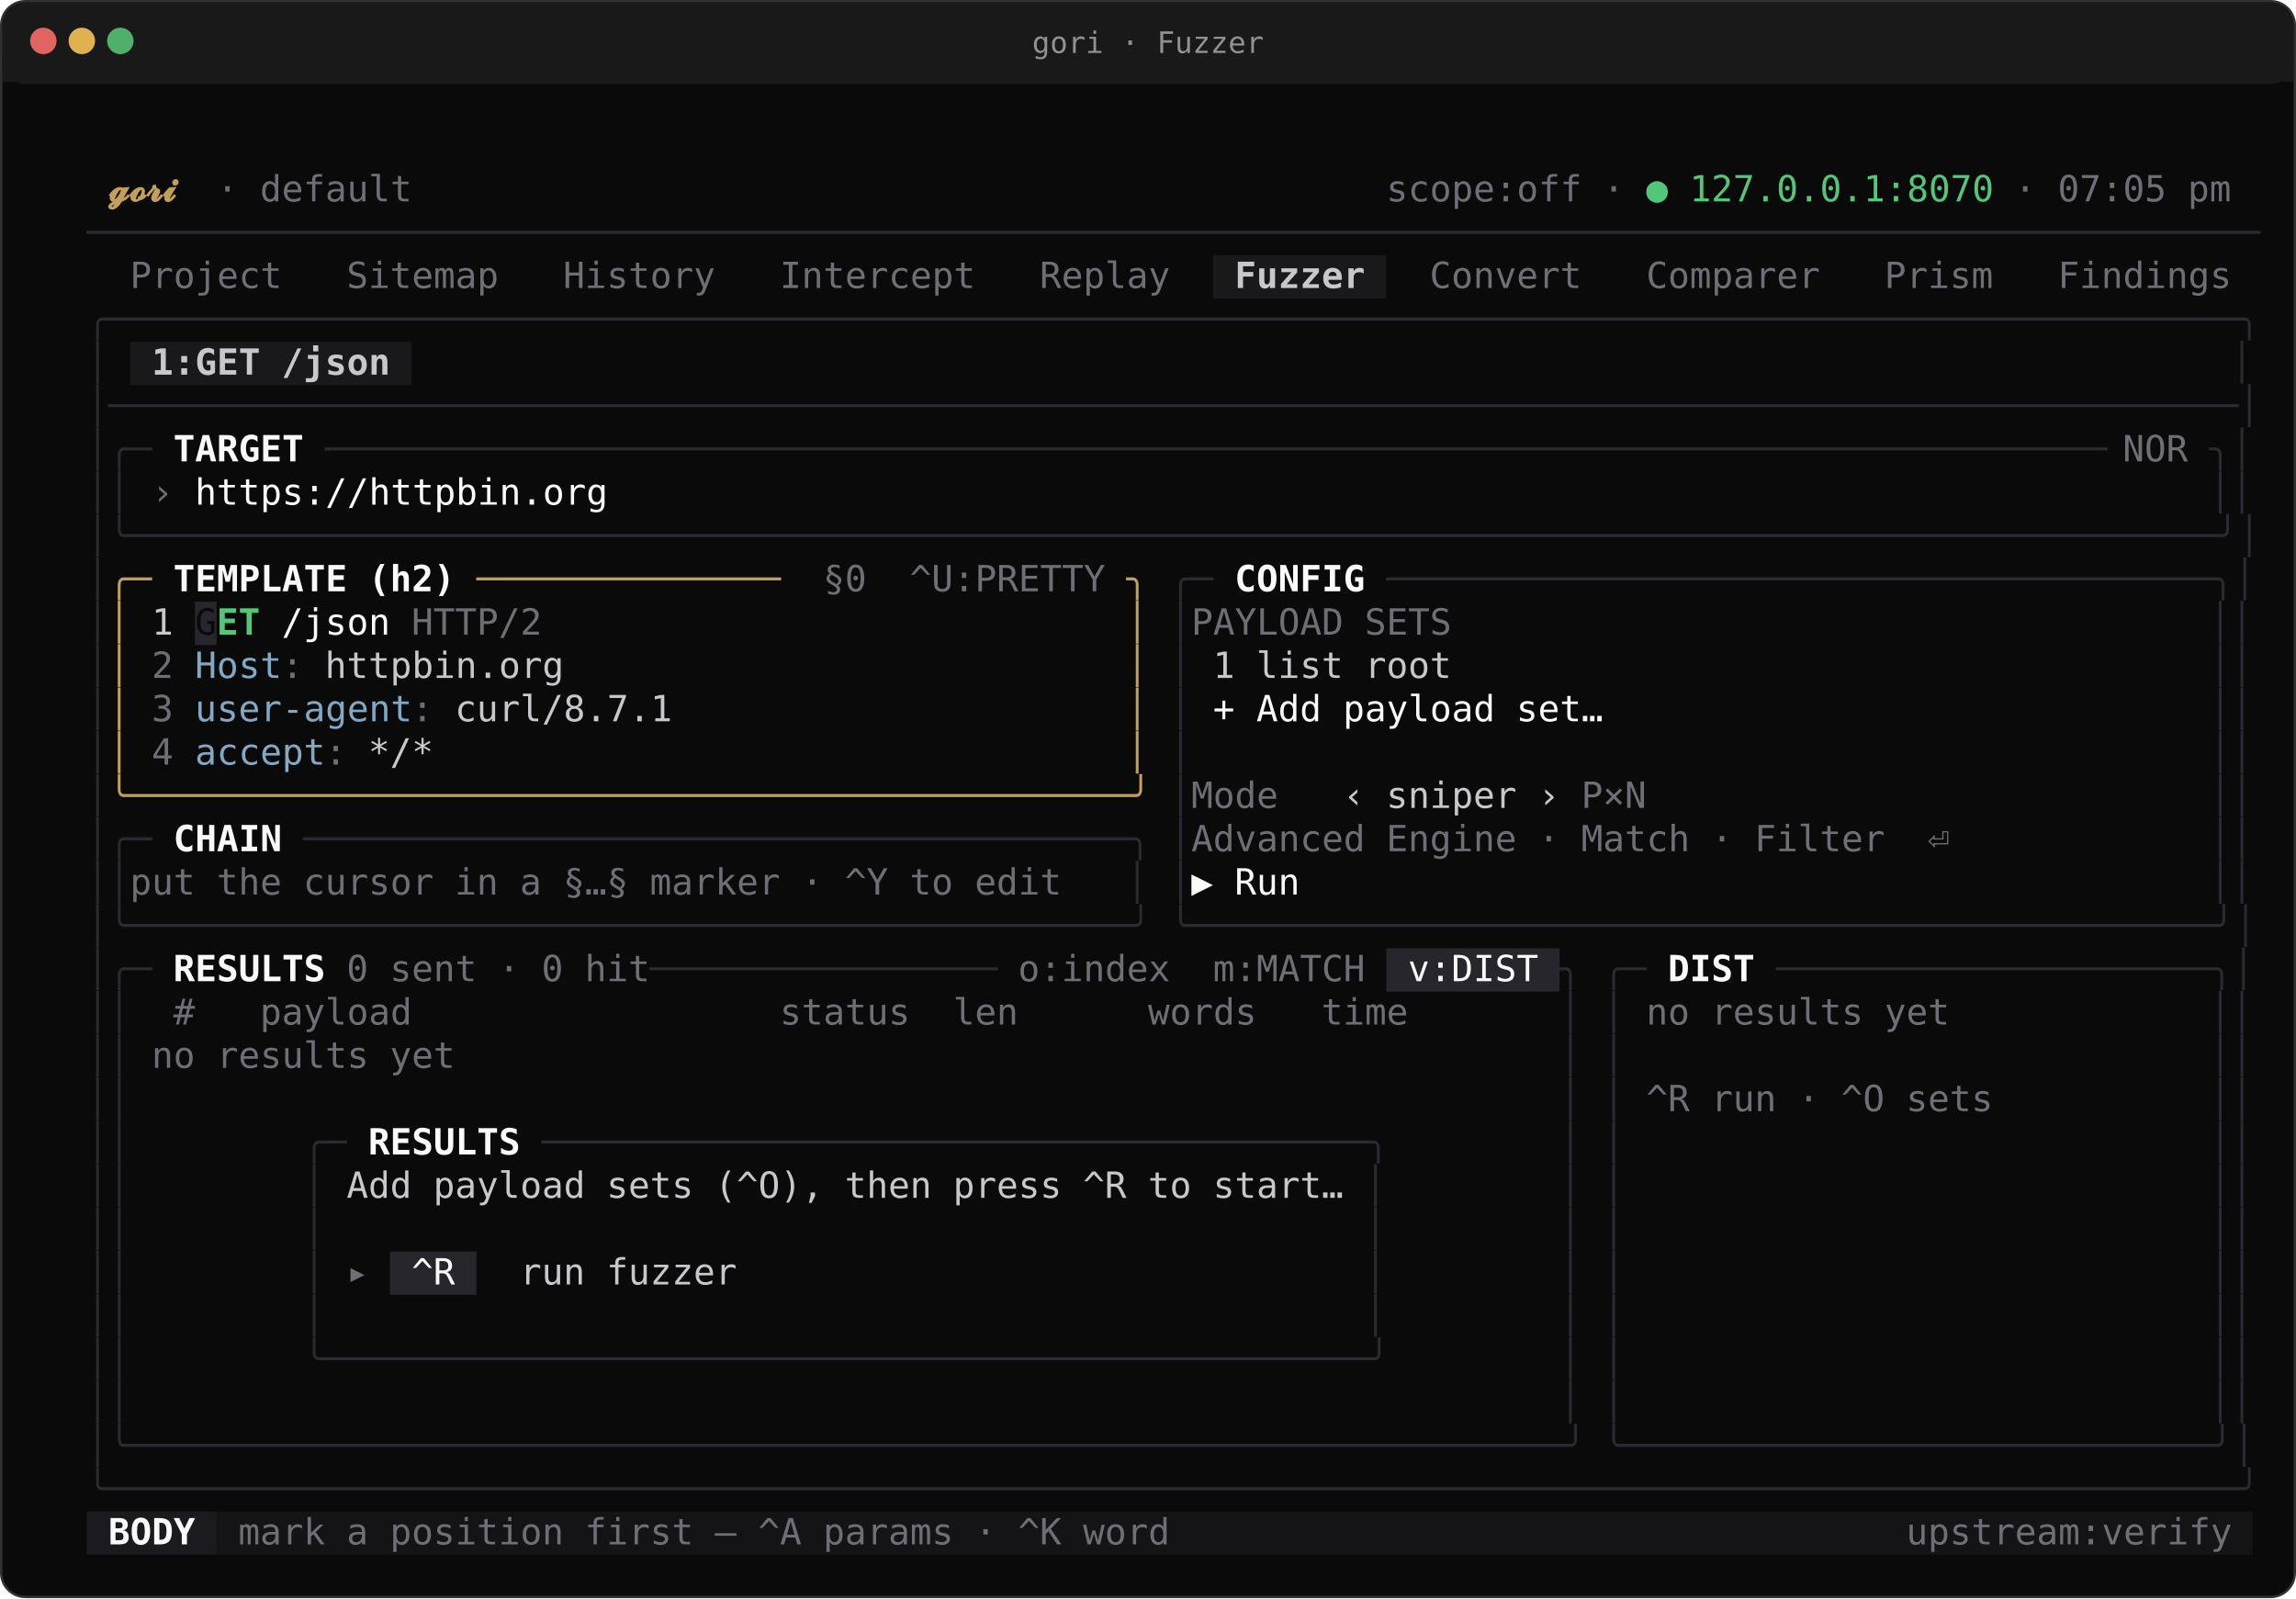
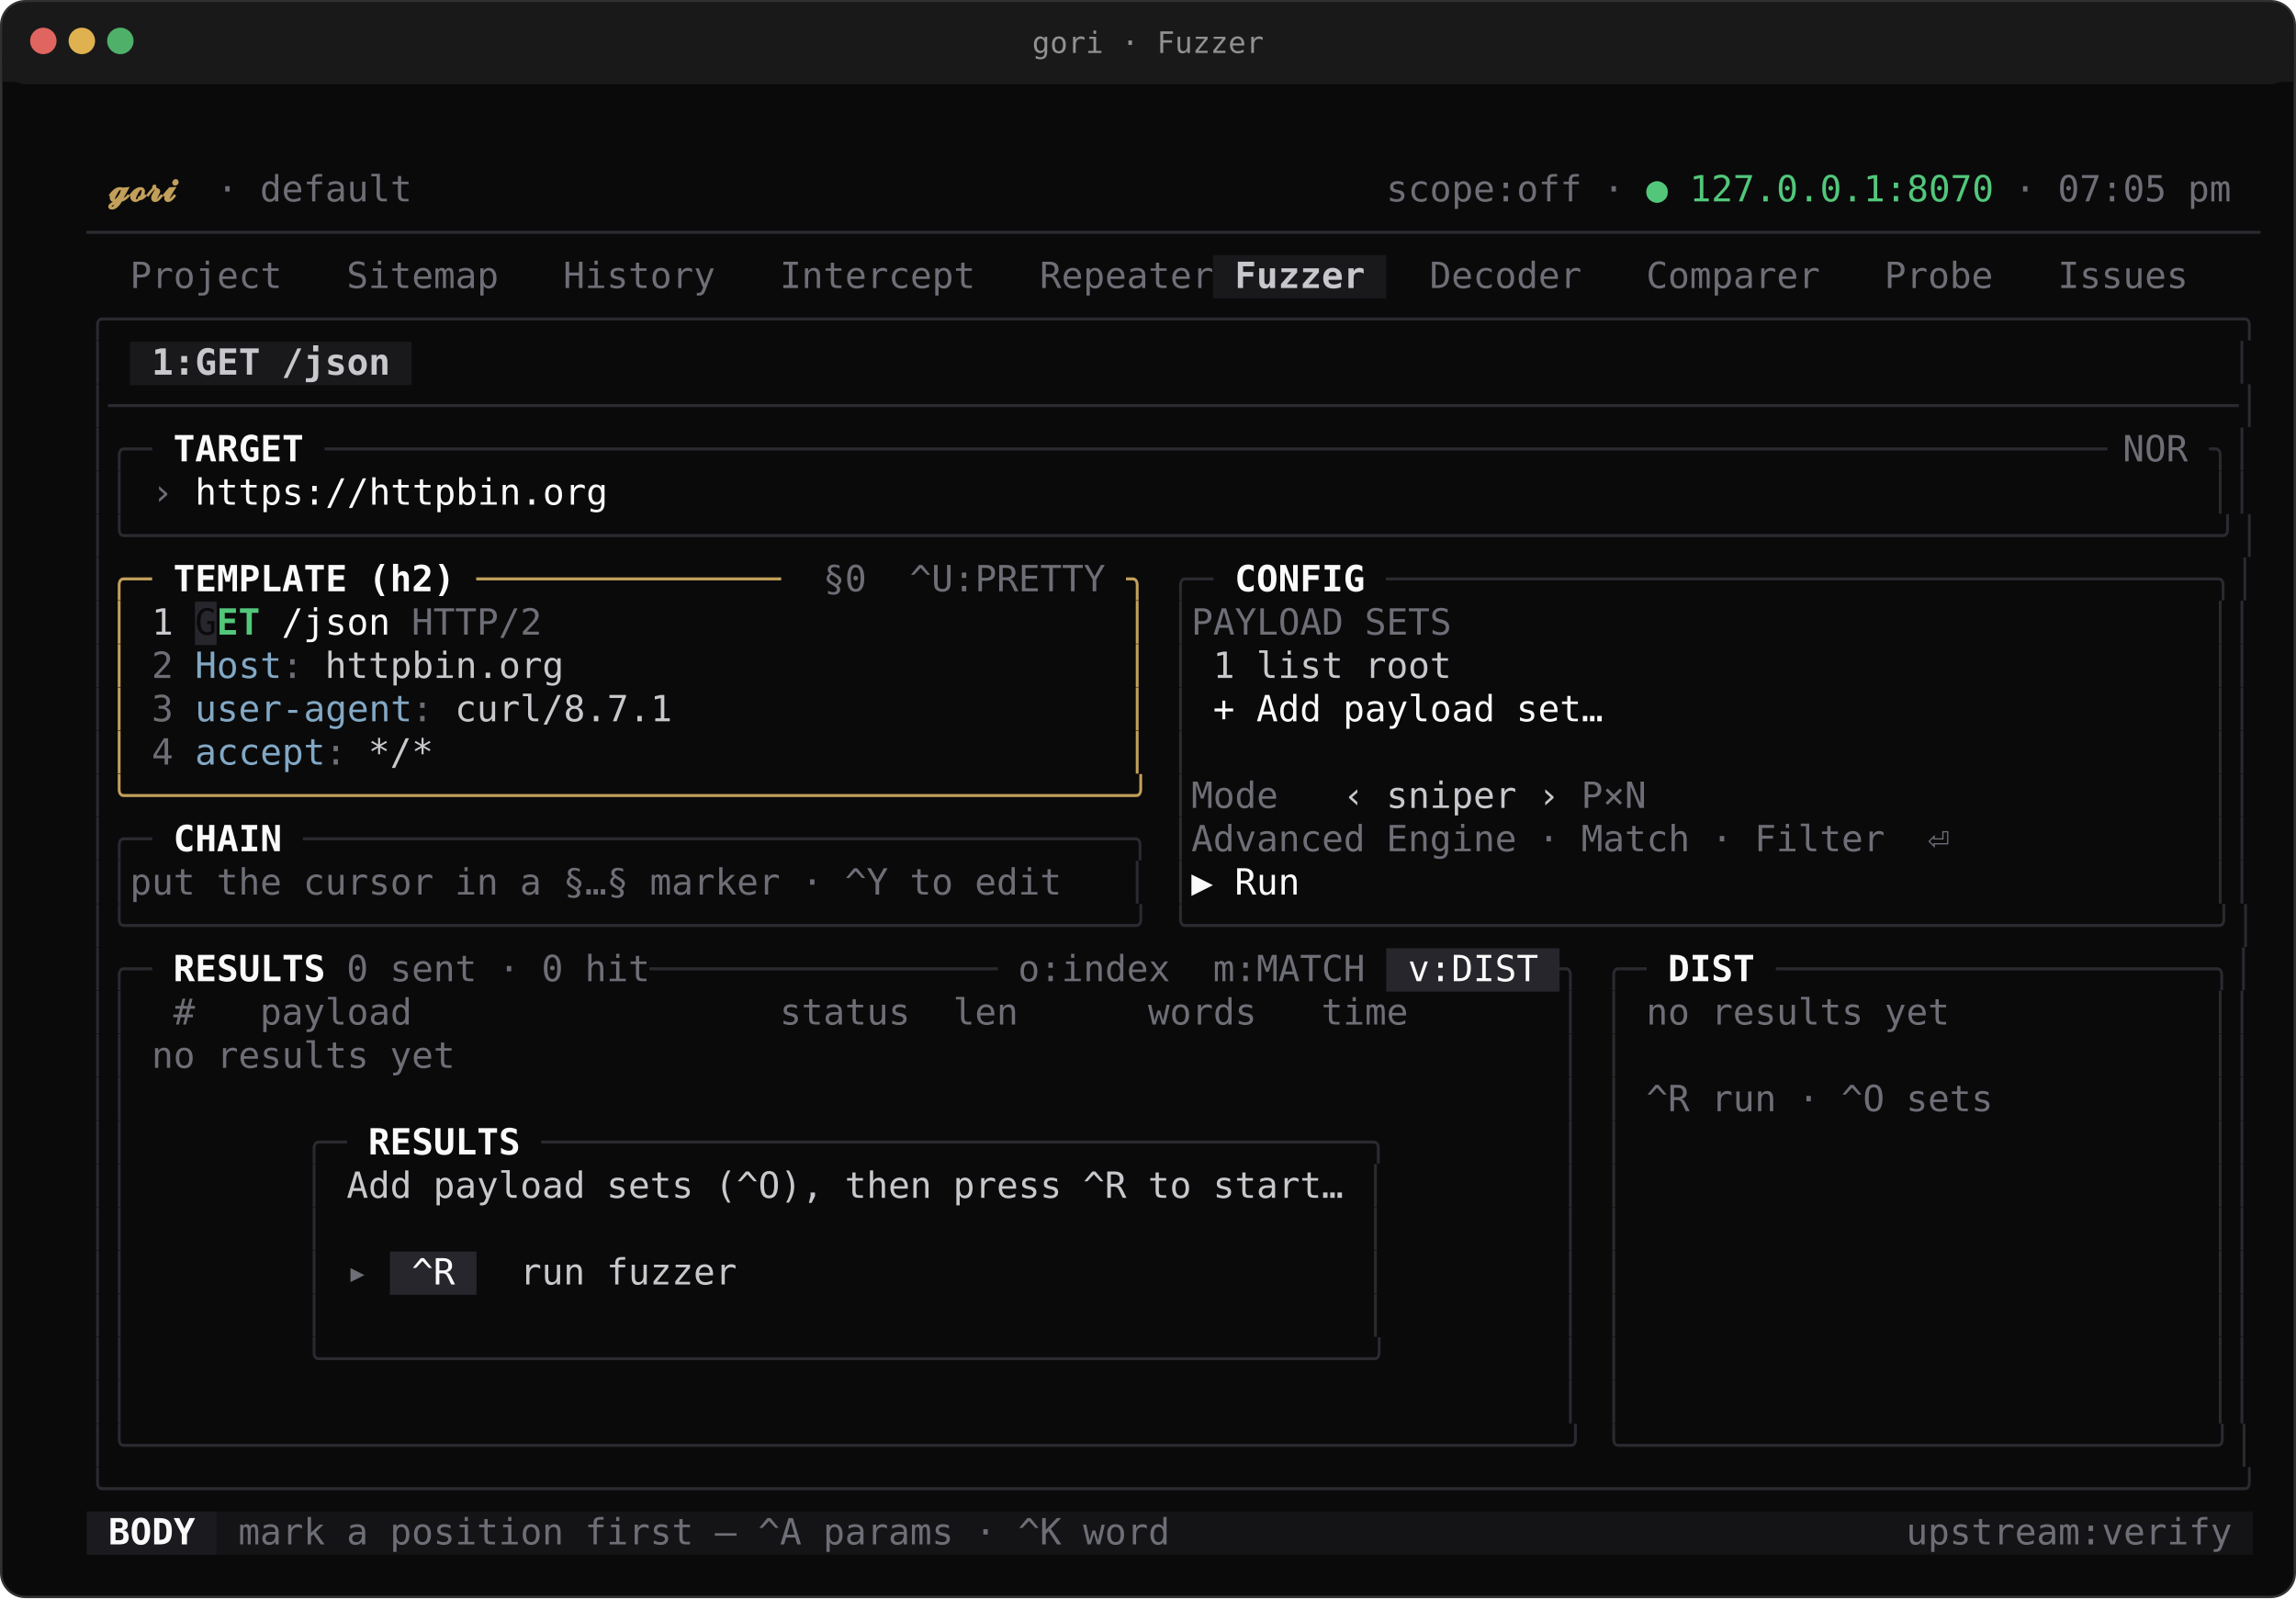
<svg xmlns="http://www.w3.org/2000/svg" width="954" height="664" viewBox="0 0 954.0 664.0" font-family="ui-monospace,'SF Mono','JetBrains Mono',Menlo,Consolas,monospace" font-size="15.0px" role="img" aria-label="gori · Fuzzer">
  <rect x="0.5" y="0.5" width="953.0" height="663.0" rx="10" ry="10" fill="#0a0a0b" stroke="#313132" stroke-width="1" />
  <rect x="1" y="1" width="952.0" height="34.0" rx="10" ry="10" fill="#19191a" />
  <rect x="1" y="24.0" width="952.0" height="10" fill="#19191a" />
  <circle cx="18.0" cy="17.0" r="5.5" fill="#e0645f" />
  <circle cx="34.0" cy="17.0" r="5.5" fill="#e0b24f" />
  <circle cx="50.0" cy="17.0" r="5.5" fill="#4fb06a" />
  <text x="477.0" y="22.0" text-anchor="middle" fill="#919191" font-size="12.3px">gori · Fuzzer</text>
  <rect x="504.00" y="106.00" width="72.00" height="18.00" fill="#19191c" />
  <rect x="54.00" y="142.00" width="117.00" height="18.00" fill="#19191c" />
  <rect x="81.00" y="250.00" width="9.00" height="18.00" fill="#26262c" />
  <rect x="576.00" y="394.00" width="72.00" height="18.00" fill="#26262c" />
  <rect x="162.00" y="520.00" width="36.00" height="18.00" fill="#26262c" />
  <rect x="36.00" y="628.00" width="54.00" height="18.00" fill="#1b1b1f" />
  <rect x="90.00" y="628.00" width="846.00" height="18.00" fill="#141417" />
  <text x="45.00" y="83.68" textLength="36.00" lengthAdjust="spacingAndGlyphs" fill="#c2a05a" font-weight="700" xml:space="preserve">𝓰𝓸𝓻𝓲</text>
  <text x="90.00" y="83.68" textLength="9.00" lengthAdjust="spacingAndGlyphs" fill="#6e6e76" xml:space="preserve">·</text>
  <text x="108.00" y="83.68" textLength="63.00" lengthAdjust="spacingAndGlyphs" fill="#6e6e76" xml:space="preserve">default</text>
  <text x="576.00" y="83.68" textLength="81.00" lengthAdjust="spacingAndGlyphs" fill="#6e6e76" xml:space="preserve">scope:off</text>
  <text x="666.00" y="83.68" textLength="9.00" lengthAdjust="spacingAndGlyphs" fill="#6e6e76" xml:space="preserve">·</text>
  <text x="684.00" y="83.68" textLength="9.00" lengthAdjust="spacingAndGlyphs" fill="#52c77a" xml:space="preserve">●</text>
  <text x="702.00" y="83.68" textLength="126.00" lengthAdjust="spacingAndGlyphs" fill="#52c77a" xml:space="preserve">127.0.0.1:8070</text>
  <text x="837.00" y="83.68" textLength="9.00" lengthAdjust="spacingAndGlyphs" fill="#6e6e76" xml:space="preserve">·</text>
  <text x="855.00" y="83.68" textLength="45.00" lengthAdjust="spacingAndGlyphs" fill="#6e6e76" xml:space="preserve">07:05</text>
  <text x="909.00" y="83.68" textLength="18.00" lengthAdjust="spacingAndGlyphs" fill="#6e6e76" xml:space="preserve">pm</text>
  <text x="36.00" y="101.68" textLength="900.00" lengthAdjust="spacingAndGlyphs" fill="#2a2a30" xml:space="preserve">────────────────────────────────────────────────────────────────────────────────────────────────────</text>
  <text x="54.00" y="119.68" textLength="63.00" lengthAdjust="spacingAndGlyphs" fill="#6e6e76" xml:space="preserve">Project</text>
  <text x="144.00" y="119.68" textLength="63.00" lengthAdjust="spacingAndGlyphs" fill="#6e6e76" xml:space="preserve">Sitemap</text>
  <text x="234.00" y="119.68" textLength="63.00" lengthAdjust="spacingAndGlyphs" fill="#6e6e76" xml:space="preserve">History</text>
  <text x="324.00" y="119.68" textLength="81.00" lengthAdjust="spacingAndGlyphs" fill="#6e6e76" xml:space="preserve">Intercept</text>
-   <text x="432.00" y="119.68" textLength="54.00" lengthAdjust="spacingAndGlyphs" fill="#6e6e76" xml:space="preserve">Replay</text>
+   <text x="432.00" y="119.68" textLength="54.00" lengthAdjust="spacingAndGlyphs" fill="#6e6e76" xml:space="preserve">Repeater</text>
  <text x="513.00" y="119.68" textLength="54.00" lengthAdjust="spacingAndGlyphs" fill="#c8c8cc" font-weight="700" xml:space="preserve">Fuzzer</text>
-   <text x="594.00" y="119.68" textLength="63.00" lengthAdjust="spacingAndGlyphs" fill="#6e6e76" xml:space="preserve">Convert</text>
+   <text x="594.00" y="119.68" textLength="63.00" lengthAdjust="spacingAndGlyphs" fill="#6e6e76" xml:space="preserve">Decoder</text>
  <text x="684.00" y="119.68" textLength="72.00" lengthAdjust="spacingAndGlyphs" fill="#6e6e76" xml:space="preserve">Comparer</text>
-   <text x="783.00" y="119.68" textLength="45.00" lengthAdjust="spacingAndGlyphs" fill="#6e6e76" xml:space="preserve">Prism</text>
-   <text x="855.00" y="119.68" textLength="72.00" lengthAdjust="spacingAndGlyphs" fill="#6e6e76" xml:space="preserve">Findings</text>
+   <text x="783.00" y="119.68" textLength="45.00" lengthAdjust="spacingAndGlyphs" fill="#6e6e76" xml:space="preserve">Probe</text>
+   <text x="855.00" y="119.68" textLength="72.00" lengthAdjust="spacingAndGlyphs" fill="#6e6e76" xml:space="preserve">Issues</text>
  <text x="36.00" y="137.68" textLength="900.00" lengthAdjust="spacingAndGlyphs" fill="#2a2a30" xml:space="preserve">╭──────────────────────────────────────────────────────────────────────────────────────────────────╮</text>
  <text x="36.00" y="155.68" textLength="9.00" lengthAdjust="spacingAndGlyphs" fill="#2a2a30" xml:space="preserve">│</text>
  <text x="63.00" y="155.68" textLength="45.00" lengthAdjust="spacingAndGlyphs" fill="#c8c8cc" font-weight="700" xml:space="preserve">1:GET</text>
  <text x="117.00" y="155.68" textLength="45.00" lengthAdjust="spacingAndGlyphs" fill="#c8c8cc" font-weight="700" xml:space="preserve">/json</text>
  <text x="927.00" y="155.68" textLength="9.00" lengthAdjust="spacingAndGlyphs" fill="#2a2a30" xml:space="preserve">│</text>
  <text x="36.00" y="173.68" textLength="900.00" lengthAdjust="spacingAndGlyphs" fill="#2a2a30" xml:space="preserve">│──────────────────────────────────────────────────────────────────────────────────────────────────│</text>
  <text x="36.00" y="191.68" textLength="27.00" lengthAdjust="spacingAndGlyphs" fill="#2a2a30" xml:space="preserve">│╭─</text>
  <text x="72.00" y="191.68" textLength="54.00" lengthAdjust="spacingAndGlyphs" fill="#fafafa" font-weight="700" xml:space="preserve">TARGET</text>
  <text x="135.00" y="191.68" textLength="738.00" lengthAdjust="spacingAndGlyphs" fill="#2a2a30" xml:space="preserve">──────────────────────────────────────────────────────────────────────────────────</text>
  <text x="882.00" y="191.68" textLength="27.00" lengthAdjust="spacingAndGlyphs" fill="#6e6e76" xml:space="preserve">NOR</text>
  <text x="918.00" y="191.68" textLength="18.00" lengthAdjust="spacingAndGlyphs" fill="#2a2a30" xml:space="preserve">╮│</text>
  <text x="36.00" y="209.68" textLength="18.00" lengthAdjust="spacingAndGlyphs" fill="#2a2a30" xml:space="preserve">││</text>
  <text x="63.00" y="209.68" textLength="9.00" lengthAdjust="spacingAndGlyphs" fill="#6e6e76" xml:space="preserve">›</text>
  <text x="81.00" y="209.68" textLength="171.00" lengthAdjust="spacingAndGlyphs" fill="#fafafa" xml:space="preserve">https://httpbin.org</text>
  <text x="918.00" y="209.68" textLength="18.00" lengthAdjust="spacingAndGlyphs" fill="#2a2a30" xml:space="preserve">││</text>
  <text x="36.00" y="227.68" textLength="900.00" lengthAdjust="spacingAndGlyphs" fill="#2a2a30" xml:space="preserve">│╰────────────────────────────────────────────────────────────────────────────────────────────────╯│</text>
  <text x="36.00" y="245.68" textLength="9.00" lengthAdjust="spacingAndGlyphs" fill="#2a2a30" xml:space="preserve">│</text>
  <text x="45.00" y="245.68" textLength="18.00" lengthAdjust="spacingAndGlyphs" fill="#c2a05a" xml:space="preserve">╭─</text>
  <text x="72.00" y="245.68" textLength="72.00" lengthAdjust="spacingAndGlyphs" fill="#fafafa" font-weight="700" xml:space="preserve">TEMPLATE</text>
  <text x="153.00" y="245.68" textLength="36.00" lengthAdjust="spacingAndGlyphs" fill="#fafafa" font-weight="700" xml:space="preserve">(h2)</text>
  <text x="198.00" y="245.68" textLength="126.00" lengthAdjust="spacingAndGlyphs" fill="#c2a05a" xml:space="preserve">──────────────</text>
  <text x="342.00" y="245.68" textLength="18.00" lengthAdjust="spacingAndGlyphs" fill="#6e6e76" xml:space="preserve">§0</text>
  <text x="378.00" y="245.68" textLength="81.00" lengthAdjust="spacingAndGlyphs" fill="#6e6e76" xml:space="preserve">^U:PRETTY</text>
  <text x="468.00" y="245.68" textLength="9.00" lengthAdjust="spacingAndGlyphs" fill="#c2a05a" xml:space="preserve">╮</text>
  <text x="486.00" y="245.68" textLength="18.00" lengthAdjust="spacingAndGlyphs" fill="#2a2a30" xml:space="preserve">╭─</text>
  <text x="513.00" y="245.68" textLength="54.00" lengthAdjust="spacingAndGlyphs" fill="#fafafa" font-weight="700" xml:space="preserve">CONFIG</text>
  <text x="576.00" y="245.68" textLength="360.00" lengthAdjust="spacingAndGlyphs" fill="#2a2a30" xml:space="preserve">──────────────────────────────────────╮│</text>
  <text x="36.00" y="263.68" textLength="9.00" lengthAdjust="spacingAndGlyphs" fill="#2a2a30" xml:space="preserve">│</text>
  <text x="45.00" y="263.68" textLength="9.00" lengthAdjust="spacingAndGlyphs" fill="#c2a05a" xml:space="preserve">│</text>
  <text x="63.00" y="263.68" textLength="9.00" lengthAdjust="spacingAndGlyphs" fill="#c8c8cc" xml:space="preserve">1</text>
  <text x="81.00" y="263.68" textLength="9.00" lengthAdjust="spacingAndGlyphs" fill="#0a0a0b" xml:space="preserve">G</text>
  <text x="90.00" y="263.68" textLength="18.00" lengthAdjust="spacingAndGlyphs" fill="#52c77a" font-weight="700" xml:space="preserve">ET</text>
  <text x="117.00" y="263.68" textLength="45.00" lengthAdjust="spacingAndGlyphs" fill="#fafafa" xml:space="preserve">/json</text>
  <text x="171.00" y="263.68" textLength="54.00" lengthAdjust="spacingAndGlyphs" fill="#6e6e76" xml:space="preserve">HTTP/2</text>
  <text x="468.00" y="263.68" textLength="9.00" lengthAdjust="spacingAndGlyphs" fill="#c2a05a" xml:space="preserve">│</text>
  <text x="486.00" y="263.68" textLength="9.00" lengthAdjust="spacingAndGlyphs" fill="#2a2a30" xml:space="preserve">│</text>
  <text x="495.00" y="263.68" textLength="63.00" lengthAdjust="spacingAndGlyphs" fill="#6e6e76" xml:space="preserve">PAYLOAD</text>
  <text x="567.00" y="263.68" textLength="36.00" lengthAdjust="spacingAndGlyphs" fill="#6e6e76" xml:space="preserve">SETS</text>
  <text x="918.00" y="263.68" textLength="18.00" lengthAdjust="spacingAndGlyphs" fill="#2a2a30" xml:space="preserve">││</text>
  <text x="36.00" y="281.68" textLength="9.00" lengthAdjust="spacingAndGlyphs" fill="#2a2a30" xml:space="preserve">│</text>
  <text x="45.00" y="281.68" textLength="9.00" lengthAdjust="spacingAndGlyphs" fill="#c2a05a" xml:space="preserve">│</text>
  <text x="63.00" y="281.68" textLength="9.00" lengthAdjust="spacingAndGlyphs" fill="#6e6e76" xml:space="preserve">2</text>
  <text x="81.00" y="281.68" textLength="36.00" lengthAdjust="spacingAndGlyphs" fill="#82a8c4" xml:space="preserve">Host</text>
  <text x="117.00" y="281.68" textLength="9.00" lengthAdjust="spacingAndGlyphs" fill="#6e6e76" xml:space="preserve">:</text>
  <text x="135.00" y="281.68" textLength="99.00" lengthAdjust="spacingAndGlyphs" fill="#c8c8cc" xml:space="preserve">httpbin.org</text>
  <text x="468.00" y="281.68" textLength="9.00" lengthAdjust="spacingAndGlyphs" fill="#c2a05a" xml:space="preserve">│</text>
  <text x="486.00" y="281.68" textLength="9.00" lengthAdjust="spacingAndGlyphs" fill="#2a2a30" xml:space="preserve">│</text>
  <text x="504.00" y="281.68" textLength="9.00" lengthAdjust="spacingAndGlyphs" fill="#c8c8cc" xml:space="preserve">1</text>
  <text x="522.00" y="281.68" textLength="36.00" lengthAdjust="spacingAndGlyphs" fill="#c8c8cc" xml:space="preserve">list</text>
  <text x="567.00" y="281.68" textLength="36.00" lengthAdjust="spacingAndGlyphs" fill="#c8c8cc" xml:space="preserve">root</text>
  <text x="918.00" y="281.68" textLength="18.00" lengthAdjust="spacingAndGlyphs" fill="#2a2a30" xml:space="preserve">││</text>
  <text x="36.00" y="299.68" textLength="9.00" lengthAdjust="spacingAndGlyphs" fill="#2a2a30" xml:space="preserve">│</text>
  <text x="45.00" y="299.68" textLength="9.00" lengthAdjust="spacingAndGlyphs" fill="#c2a05a" xml:space="preserve">│</text>
  <text x="63.00" y="299.68" textLength="9.00" lengthAdjust="spacingAndGlyphs" fill="#6e6e76" xml:space="preserve">3</text>
  <text x="81.00" y="299.68" textLength="90.00" lengthAdjust="spacingAndGlyphs" fill="#82a8c4" xml:space="preserve">user-agent</text>
  <text x="171.00" y="299.68" textLength="9.00" lengthAdjust="spacingAndGlyphs" fill="#6e6e76" xml:space="preserve">:</text>
  <text x="189.00" y="299.68" textLength="90.00" lengthAdjust="spacingAndGlyphs" fill="#c8c8cc" xml:space="preserve">curl/8.7.1</text>
  <text x="468.00" y="299.68" textLength="9.00" lengthAdjust="spacingAndGlyphs" fill="#c2a05a" xml:space="preserve">│</text>
  <text x="486.00" y="299.68" textLength="9.00" lengthAdjust="spacingAndGlyphs" fill="#2a2a30" xml:space="preserve">│</text>
  <text x="504.00" y="299.68" textLength="9.00" lengthAdjust="spacingAndGlyphs" fill="#fafafa" xml:space="preserve">+</text>
  <text x="522.00" y="299.68" textLength="27.00" lengthAdjust="spacingAndGlyphs" fill="#fafafa" xml:space="preserve">Add</text>
  <text x="558.00" y="299.68" textLength="63.00" lengthAdjust="spacingAndGlyphs" fill="#fafafa" xml:space="preserve">payload</text>
  <text x="630.00" y="299.68" textLength="36.00" lengthAdjust="spacingAndGlyphs" fill="#fafafa" xml:space="preserve">set…</text>
  <text x="918.00" y="299.68" textLength="18.00" lengthAdjust="spacingAndGlyphs" fill="#2a2a30" xml:space="preserve">││</text>
  <text x="36.00" y="317.68" textLength="9.00" lengthAdjust="spacingAndGlyphs" fill="#2a2a30" xml:space="preserve">│</text>
  <text x="45.00" y="317.68" textLength="9.00" lengthAdjust="spacingAndGlyphs" fill="#c2a05a" xml:space="preserve">│</text>
  <text x="63.00" y="317.68" textLength="9.00" lengthAdjust="spacingAndGlyphs" fill="#6e6e76" xml:space="preserve">4</text>
  <text x="81.00" y="317.68" textLength="54.00" lengthAdjust="spacingAndGlyphs" fill="#82a8c4" xml:space="preserve">accept</text>
  <text x="135.00" y="317.68" textLength="9.00" lengthAdjust="spacingAndGlyphs" fill="#6e6e76" xml:space="preserve">:</text>
  <text x="153.00" y="317.68" textLength="27.00" lengthAdjust="spacingAndGlyphs" fill="#c8c8cc" xml:space="preserve">*/*</text>
  <text x="468.00" y="317.68" textLength="9.00" lengthAdjust="spacingAndGlyphs" fill="#c2a05a" xml:space="preserve">│</text>
  <text x="486.00" y="317.68" textLength="9.00" lengthAdjust="spacingAndGlyphs" fill="#2a2a30" xml:space="preserve">│</text>
  <text x="918.00" y="317.68" textLength="18.00" lengthAdjust="spacingAndGlyphs" fill="#2a2a30" xml:space="preserve">││</text>
  <text x="36.00" y="335.68" textLength="9.00" lengthAdjust="spacingAndGlyphs" fill="#2a2a30" xml:space="preserve">│</text>
  <text x="45.00" y="335.68" textLength="432.00" lengthAdjust="spacingAndGlyphs" fill="#c2a05a" xml:space="preserve">╰──────────────────────────────────────────────╯</text>
  <text x="486.00" y="335.68" textLength="9.00" lengthAdjust="spacingAndGlyphs" fill="#2a2a30" xml:space="preserve">│</text>
  <text x="495.00" y="335.68" textLength="36.00" lengthAdjust="spacingAndGlyphs" fill="#6e6e76" xml:space="preserve">Mode</text>
  <text x="558.00" y="335.68" textLength="9.00" lengthAdjust="spacingAndGlyphs" fill="#c8c8cc" xml:space="preserve">‹</text>
  <text x="576.00" y="335.68" textLength="54.00" lengthAdjust="spacingAndGlyphs" fill="#c8c8cc" xml:space="preserve">sniper</text>
  <text x="639.00" y="335.68" textLength="9.00" lengthAdjust="spacingAndGlyphs" fill="#c8c8cc" xml:space="preserve">›</text>
  <text x="657.00" y="335.68" textLength="27.00" lengthAdjust="spacingAndGlyphs" fill="#6e6e76" xml:space="preserve">P×N</text>
  <text x="918.00" y="335.68" textLength="18.00" lengthAdjust="spacingAndGlyphs" fill="#2a2a30" xml:space="preserve">││</text>
  <text x="36.00" y="353.68" textLength="27.00" lengthAdjust="spacingAndGlyphs" fill="#2a2a30" xml:space="preserve">│╭─</text>
  <text x="72.00" y="353.68" textLength="45.00" lengthAdjust="spacingAndGlyphs" fill="#fafafa" font-weight="700" xml:space="preserve">CHAIN</text>
  <text x="126.00" y="353.68" textLength="351.00" lengthAdjust="spacingAndGlyphs" fill="#2a2a30" xml:space="preserve">──────────────────────────────────────╮</text>
  <text x="486.00" y="353.68" textLength="9.00" lengthAdjust="spacingAndGlyphs" fill="#2a2a30" xml:space="preserve">│</text>
  <text x="495.00" y="353.68" textLength="72.00" lengthAdjust="spacingAndGlyphs" fill="#6e6e76" xml:space="preserve">Advanced</text>
  <text x="576.00" y="353.68" textLength="54.00" lengthAdjust="spacingAndGlyphs" fill="#6e6e76" xml:space="preserve">Engine</text>
  <text x="639.00" y="353.68" textLength="9.00" lengthAdjust="spacingAndGlyphs" fill="#6e6e76" xml:space="preserve">·</text>
  <text x="657.00" y="353.68" textLength="45.00" lengthAdjust="spacingAndGlyphs" fill="#6e6e76" xml:space="preserve">Match</text>
  <text x="711.00" y="353.68" textLength="9.00" lengthAdjust="spacingAndGlyphs" fill="#6e6e76" xml:space="preserve">·</text>
  <text x="729.00" y="353.68" textLength="54.00" lengthAdjust="spacingAndGlyphs" fill="#6e6e76" xml:space="preserve">Filter</text>
  <text x="801.00" y="353.68" textLength="9.00" lengthAdjust="spacingAndGlyphs" fill="#6e6e76" xml:space="preserve">⏎</text>
  <text x="918.00" y="353.68" textLength="18.00" lengthAdjust="spacingAndGlyphs" fill="#2a2a30" xml:space="preserve">││</text>
  <text x="36.00" y="371.68" textLength="18.00" lengthAdjust="spacingAndGlyphs" fill="#2a2a30" xml:space="preserve">││</text>
  <text x="54.00" y="371.68" textLength="27.00" lengthAdjust="spacingAndGlyphs" fill="#6e6e76" xml:space="preserve">put</text>
  <text x="90.00" y="371.68" textLength="27.00" lengthAdjust="spacingAndGlyphs" fill="#6e6e76" xml:space="preserve">the</text>
  <text x="126.00" y="371.68" textLength="54.00" lengthAdjust="spacingAndGlyphs" fill="#6e6e76" xml:space="preserve">cursor</text>
  <text x="189.00" y="371.68" textLength="18.00" lengthAdjust="spacingAndGlyphs" fill="#6e6e76" xml:space="preserve">in</text>
  <text x="216.00" y="371.68" textLength="9.00" lengthAdjust="spacingAndGlyphs" fill="#6e6e76" xml:space="preserve">a</text>
  <text x="234.00" y="371.68" textLength="27.00" lengthAdjust="spacingAndGlyphs" fill="#6e6e76" xml:space="preserve">§…§</text>
  <text x="270.00" y="371.68" textLength="54.00" lengthAdjust="spacingAndGlyphs" fill="#6e6e76" xml:space="preserve">marker</text>
  <text x="333.00" y="371.68" textLength="9.00" lengthAdjust="spacingAndGlyphs" fill="#6e6e76" xml:space="preserve">·</text>
  <text x="351.00" y="371.68" textLength="18.00" lengthAdjust="spacingAndGlyphs" fill="#6e6e76" xml:space="preserve">^Y</text>
  <text x="378.00" y="371.68" textLength="18.00" lengthAdjust="spacingAndGlyphs" fill="#6e6e76" xml:space="preserve">to</text>
  <text x="405.00" y="371.68" textLength="36.00" lengthAdjust="spacingAndGlyphs" fill="#6e6e76" xml:space="preserve">edit</text>
  <text x="468.00" y="371.68" textLength="9.00" lengthAdjust="spacingAndGlyphs" fill="#2a2a30" xml:space="preserve">│</text>
  <text x="486.00" y="371.68" textLength="9.00" lengthAdjust="spacingAndGlyphs" fill="#2a2a30" xml:space="preserve">│</text>
  <text x="495.00" y="371.68" textLength="9.00" lengthAdjust="spacingAndGlyphs" fill="#fafafa" xml:space="preserve">▶</text>
  <text x="513.00" y="371.68" textLength="27.00" lengthAdjust="spacingAndGlyphs" fill="#fafafa" xml:space="preserve">Run</text>
  <text x="918.00" y="371.68" textLength="18.00" lengthAdjust="spacingAndGlyphs" fill="#2a2a30" xml:space="preserve">││</text>
  <text x="36.00" y="389.68" textLength="441.00" lengthAdjust="spacingAndGlyphs" fill="#2a2a30" xml:space="preserve">│╰──────────────────────────────────────────────╯</text>
  <text x="486.00" y="389.68" textLength="450.00" lengthAdjust="spacingAndGlyphs" fill="#2a2a30" xml:space="preserve">╰───────────────────────────────────────────────╯│</text>
  <text x="36.00" y="407.68" textLength="27.00" lengthAdjust="spacingAndGlyphs" fill="#2a2a30" xml:space="preserve">│╭─</text>
  <text x="72.00" y="407.68" textLength="63.00" lengthAdjust="spacingAndGlyphs" fill="#fafafa" font-weight="700" xml:space="preserve">RESULTS</text>
  <text x="144.00" y="407.68" textLength="9.00" lengthAdjust="spacingAndGlyphs" fill="#6e6e76" xml:space="preserve">0</text>
  <text x="162.00" y="407.68" textLength="36.00" lengthAdjust="spacingAndGlyphs" fill="#6e6e76" xml:space="preserve">sent</text>
  <text x="207.00" y="407.68" textLength="9.00" lengthAdjust="spacingAndGlyphs" fill="#6e6e76" xml:space="preserve">·</text>
  <text x="225.00" y="407.68" textLength="9.00" lengthAdjust="spacingAndGlyphs" fill="#6e6e76" xml:space="preserve">0</text>
  <text x="243.00" y="407.68" textLength="27.00" lengthAdjust="spacingAndGlyphs" fill="#6e6e76" xml:space="preserve">hit</text>
  <text x="270.00" y="407.68" textLength="144.00" lengthAdjust="spacingAndGlyphs" fill="#2a2a30" xml:space="preserve">────────────────</text>
  <text x="423.00" y="407.68" textLength="63.00" lengthAdjust="spacingAndGlyphs" fill="#6e6e76" xml:space="preserve">o:index</text>
  <text x="504.00" y="407.68" textLength="63.00" lengthAdjust="spacingAndGlyphs" fill="#6e6e76" xml:space="preserve">m:MATCH</text>
  <text x="585.00" y="407.68" textLength="54.00" lengthAdjust="spacingAndGlyphs" fill="#fafafa" xml:space="preserve">v:DIST</text>
  <text x="648.00" y="407.68" textLength="9.00" lengthAdjust="spacingAndGlyphs" fill="#2a2a30" xml:space="preserve">╮</text>
  <text x="666.00" y="407.68" textLength="18.00" lengthAdjust="spacingAndGlyphs" fill="#2a2a30" xml:space="preserve">╭─</text>
  <text x="693.00" y="407.68" textLength="36.00" lengthAdjust="spacingAndGlyphs" fill="#fafafa" font-weight="700" xml:space="preserve">DIST</text>
  <text x="738.00" y="407.68" textLength="198.00" lengthAdjust="spacingAndGlyphs" fill="#2a2a30" xml:space="preserve">────────────────────╮│</text>
  <text x="36.00" y="425.68" textLength="18.00" lengthAdjust="spacingAndGlyphs" fill="#2a2a30" xml:space="preserve">││</text>
  <text x="72.00" y="425.68" textLength="9.00" lengthAdjust="spacingAndGlyphs" fill="#6e6e76" xml:space="preserve">#</text>
  <text x="108.00" y="425.68" textLength="63.00" lengthAdjust="spacingAndGlyphs" fill="#6e6e76" xml:space="preserve">payload</text>
  <text x="324.00" y="425.68" textLength="54.00" lengthAdjust="spacingAndGlyphs" fill="#6e6e76" xml:space="preserve">status</text>
  <text x="396.00" y="425.68" textLength="27.00" lengthAdjust="spacingAndGlyphs" fill="#6e6e76" xml:space="preserve">len</text>
  <text x="477.00" y="425.68" textLength="45.00" lengthAdjust="spacingAndGlyphs" fill="#6e6e76" xml:space="preserve">words</text>
  <text x="549.00" y="425.68" textLength="36.00" lengthAdjust="spacingAndGlyphs" fill="#6e6e76" xml:space="preserve">time</text>
  <text x="648.00" y="425.68" textLength="9.00" lengthAdjust="spacingAndGlyphs" fill="#2a2a30" xml:space="preserve">│</text>
  <text x="666.00" y="425.68" textLength="9.00" lengthAdjust="spacingAndGlyphs" fill="#2a2a30" xml:space="preserve">│</text>
  <text x="684.00" y="425.68" textLength="18.00" lengthAdjust="spacingAndGlyphs" fill="#6e6e76" xml:space="preserve">no</text>
  <text x="711.00" y="425.68" textLength="63.00" lengthAdjust="spacingAndGlyphs" fill="#6e6e76" xml:space="preserve">results</text>
  <text x="783.00" y="425.68" textLength="27.00" lengthAdjust="spacingAndGlyphs" fill="#6e6e76" xml:space="preserve">yet</text>
  <text x="918.00" y="425.68" textLength="18.00" lengthAdjust="spacingAndGlyphs" fill="#2a2a30" xml:space="preserve">││</text>
  <text x="36.00" y="443.68" textLength="18.00" lengthAdjust="spacingAndGlyphs" fill="#2a2a30" xml:space="preserve">││</text>
  <text x="63.00" y="443.68" textLength="18.00" lengthAdjust="spacingAndGlyphs" fill="#6e6e76" xml:space="preserve">no</text>
  <text x="90.00" y="443.68" textLength="63.00" lengthAdjust="spacingAndGlyphs" fill="#6e6e76" xml:space="preserve">results</text>
  <text x="162.00" y="443.68" textLength="27.00" lengthAdjust="spacingAndGlyphs" fill="#6e6e76" xml:space="preserve">yet</text>
  <text x="648.00" y="443.68" textLength="9.00" lengthAdjust="spacingAndGlyphs" fill="#2a2a30" xml:space="preserve">│</text>
  <text x="666.00" y="443.68" textLength="9.00" lengthAdjust="spacingAndGlyphs" fill="#2a2a30" xml:space="preserve">│</text>
  <text x="918.00" y="443.68" textLength="18.00" lengthAdjust="spacingAndGlyphs" fill="#2a2a30" xml:space="preserve">││</text>
  <text x="36.00" y="461.68" textLength="18.00" lengthAdjust="spacingAndGlyphs" fill="#2a2a30" xml:space="preserve">││</text>
  <text x="648.00" y="461.68" textLength="9.00" lengthAdjust="spacingAndGlyphs" fill="#2a2a30" xml:space="preserve">│</text>
  <text x="666.00" y="461.68" textLength="9.00" lengthAdjust="spacingAndGlyphs" fill="#2a2a30" xml:space="preserve">│</text>
  <text x="684.00" y="461.68" textLength="18.00" lengthAdjust="spacingAndGlyphs" fill="#6e6e76" xml:space="preserve">^R</text>
  <text x="711.00" y="461.68" textLength="27.00" lengthAdjust="spacingAndGlyphs" fill="#6e6e76" xml:space="preserve">run</text>
  <text x="747.00" y="461.68" textLength="9.00" lengthAdjust="spacingAndGlyphs" fill="#6e6e76" xml:space="preserve">·</text>
  <text x="765.00" y="461.68" textLength="18.00" lengthAdjust="spacingAndGlyphs" fill="#6e6e76" xml:space="preserve">^O</text>
  <text x="792.00" y="461.68" textLength="36.00" lengthAdjust="spacingAndGlyphs" fill="#6e6e76" xml:space="preserve">sets</text>
  <text x="918.00" y="461.68" textLength="18.00" lengthAdjust="spacingAndGlyphs" fill="#2a2a30" xml:space="preserve">││</text>
  <text x="36.00" y="479.68" textLength="18.00" lengthAdjust="spacingAndGlyphs" fill="#2a2a30" xml:space="preserve">││</text>
  <text x="126.00" y="479.68" textLength="18.00" lengthAdjust="spacingAndGlyphs" fill="#2a2a30" xml:space="preserve">╭─</text>
  <text x="153.00" y="479.68" textLength="63.00" lengthAdjust="spacingAndGlyphs" fill="#fafafa" font-weight="700" xml:space="preserve">RESULTS</text>
  <text x="225.00" y="479.68" textLength="351.00" lengthAdjust="spacingAndGlyphs" fill="#2a2a30" xml:space="preserve">──────────────────────────────────────╮</text>
  <text x="648.00" y="479.68" textLength="9.00" lengthAdjust="spacingAndGlyphs" fill="#2a2a30" xml:space="preserve">│</text>
  <text x="666.00" y="479.68" textLength="9.00" lengthAdjust="spacingAndGlyphs" fill="#2a2a30" xml:space="preserve">│</text>
  <text x="918.00" y="479.68" textLength="18.00" lengthAdjust="spacingAndGlyphs" fill="#2a2a30" xml:space="preserve">││</text>
  <text x="36.00" y="497.68" textLength="18.00" lengthAdjust="spacingAndGlyphs" fill="#2a2a30" xml:space="preserve">││</text>
  <text x="126.00" y="497.68" textLength="9.00" lengthAdjust="spacingAndGlyphs" fill="#2a2a30" xml:space="preserve">│</text>
  <text x="144.00" y="497.68" textLength="27.00" lengthAdjust="spacingAndGlyphs" fill="#c8c8cc" xml:space="preserve">Add</text>
  <text x="180.00" y="497.68" textLength="63.00" lengthAdjust="spacingAndGlyphs" fill="#c8c8cc" xml:space="preserve">payload</text>
  <text x="252.00" y="497.68" textLength="36.00" lengthAdjust="spacingAndGlyphs" fill="#c8c8cc" xml:space="preserve">sets</text>
  <text x="297.00" y="497.68" textLength="45.00" lengthAdjust="spacingAndGlyphs" fill="#c8c8cc" xml:space="preserve">(^O),</text>
  <text x="351.00" y="497.68" textLength="36.00" lengthAdjust="spacingAndGlyphs" fill="#c8c8cc" xml:space="preserve">then</text>
  <text x="396.00" y="497.68" textLength="45.00" lengthAdjust="spacingAndGlyphs" fill="#c8c8cc" xml:space="preserve">press</text>
  <text x="450.00" y="497.68" textLength="18.00" lengthAdjust="spacingAndGlyphs" fill="#c8c8cc" xml:space="preserve">^R</text>
  <text x="477.00" y="497.68" textLength="18.00" lengthAdjust="spacingAndGlyphs" fill="#c8c8cc" xml:space="preserve">to</text>
  <text x="504.00" y="497.68" textLength="54.00" lengthAdjust="spacingAndGlyphs" fill="#c8c8cc" xml:space="preserve">start…</text>
  <text x="567.00" y="497.68" textLength="9.00" lengthAdjust="spacingAndGlyphs" fill="#2a2a30" xml:space="preserve">│</text>
  <text x="648.00" y="497.68" textLength="9.00" lengthAdjust="spacingAndGlyphs" fill="#2a2a30" xml:space="preserve">│</text>
  <text x="666.00" y="497.68" textLength="9.00" lengthAdjust="spacingAndGlyphs" fill="#2a2a30" xml:space="preserve">│</text>
  <text x="918.00" y="497.68" textLength="18.00" lengthAdjust="spacingAndGlyphs" fill="#2a2a30" xml:space="preserve">││</text>
  <text x="36.00" y="515.68" textLength="18.00" lengthAdjust="spacingAndGlyphs" fill="#2a2a30" xml:space="preserve">││</text>
  <text x="126.00" y="515.68" textLength="9.00" lengthAdjust="spacingAndGlyphs" fill="#2a2a30" xml:space="preserve">│</text>
  <text x="567.00" y="515.68" textLength="9.00" lengthAdjust="spacingAndGlyphs" fill="#2a2a30" xml:space="preserve">│</text>
  <text x="648.00" y="515.68" textLength="9.00" lengthAdjust="spacingAndGlyphs" fill="#2a2a30" xml:space="preserve">│</text>
  <text x="666.00" y="515.68" textLength="9.00" lengthAdjust="spacingAndGlyphs" fill="#2a2a30" xml:space="preserve">│</text>
  <text x="918.00" y="515.68" textLength="18.00" lengthAdjust="spacingAndGlyphs" fill="#2a2a30" xml:space="preserve">││</text>
  <text x="36.00" y="533.68" textLength="18.00" lengthAdjust="spacingAndGlyphs" fill="#2a2a30" xml:space="preserve">││</text>
  <text x="126.00" y="533.68" textLength="9.00" lengthAdjust="spacingAndGlyphs" fill="#2a2a30" xml:space="preserve">│</text>
  <text x="144.00" y="533.68" textLength="9.00" lengthAdjust="spacingAndGlyphs" fill="#6e6e76" xml:space="preserve">▸</text>
  <text x="171.00" y="533.68" textLength="18.00" lengthAdjust="spacingAndGlyphs" fill="#fafafa" xml:space="preserve">^R</text>
  <text x="216.00" y="533.68" textLength="27.00" lengthAdjust="spacingAndGlyphs" fill="#c8c8cc" xml:space="preserve">run</text>
  <text x="252.00" y="533.68" textLength="54.00" lengthAdjust="spacingAndGlyphs" fill="#c8c8cc" xml:space="preserve">fuzzer</text>
  <text x="567.00" y="533.68" textLength="9.00" lengthAdjust="spacingAndGlyphs" fill="#2a2a30" xml:space="preserve">│</text>
  <text x="648.00" y="533.68" textLength="9.00" lengthAdjust="spacingAndGlyphs" fill="#2a2a30" xml:space="preserve">│</text>
  <text x="666.00" y="533.68" textLength="9.00" lengthAdjust="spacingAndGlyphs" fill="#2a2a30" xml:space="preserve">│</text>
  <text x="918.00" y="533.68" textLength="18.00" lengthAdjust="spacingAndGlyphs" fill="#2a2a30" xml:space="preserve">││</text>
  <text x="36.00" y="551.68" textLength="18.00" lengthAdjust="spacingAndGlyphs" fill="#2a2a30" xml:space="preserve">││</text>
  <text x="126.00" y="551.68" textLength="9.00" lengthAdjust="spacingAndGlyphs" fill="#2a2a30" xml:space="preserve">│</text>
  <text x="567.00" y="551.68" textLength="9.00" lengthAdjust="spacingAndGlyphs" fill="#2a2a30" xml:space="preserve">│</text>
  <text x="648.00" y="551.68" textLength="9.00" lengthAdjust="spacingAndGlyphs" fill="#2a2a30" xml:space="preserve">│</text>
  <text x="666.00" y="551.68" textLength="9.00" lengthAdjust="spacingAndGlyphs" fill="#2a2a30" xml:space="preserve">│</text>
  <text x="918.00" y="551.68" textLength="18.00" lengthAdjust="spacingAndGlyphs" fill="#2a2a30" xml:space="preserve">││</text>
  <text x="36.00" y="569.68" textLength="18.00" lengthAdjust="spacingAndGlyphs" fill="#2a2a30" xml:space="preserve">││</text>
  <text x="126.00" y="569.68" textLength="450.00" lengthAdjust="spacingAndGlyphs" fill="#2a2a30" xml:space="preserve">╰────────────────────────────────────────────────╯</text>
  <text x="648.00" y="569.68" textLength="9.00" lengthAdjust="spacingAndGlyphs" fill="#2a2a30" xml:space="preserve">│</text>
  <text x="666.00" y="569.68" textLength="9.00" lengthAdjust="spacingAndGlyphs" fill="#2a2a30" xml:space="preserve">│</text>
  <text x="918.00" y="569.68" textLength="18.00" lengthAdjust="spacingAndGlyphs" fill="#2a2a30" xml:space="preserve">││</text>
  <text x="36.00" y="587.68" textLength="18.00" lengthAdjust="spacingAndGlyphs" fill="#2a2a30" xml:space="preserve">││</text>
  <text x="648.00" y="587.68" textLength="9.00" lengthAdjust="spacingAndGlyphs" fill="#2a2a30" xml:space="preserve">│</text>
  <text x="666.00" y="587.68" textLength="9.00" lengthAdjust="spacingAndGlyphs" fill="#2a2a30" xml:space="preserve">│</text>
  <text x="918.00" y="587.68" textLength="18.00" lengthAdjust="spacingAndGlyphs" fill="#2a2a30" xml:space="preserve">││</text>
  <text x="36.00" y="605.68" textLength="621.00" lengthAdjust="spacingAndGlyphs" fill="#2a2a30" xml:space="preserve">│╰──────────────────────────────────────────────────────────────────╯</text>
  <text x="666.00" y="605.68" textLength="270.00" lengthAdjust="spacingAndGlyphs" fill="#2a2a30" xml:space="preserve">╰───────────────────────────╯│</text>
  <text x="36.00" y="623.68" textLength="900.00" lengthAdjust="spacingAndGlyphs" fill="#2a2a30" xml:space="preserve">╰──────────────────────────────────────────────────────────────────────────────────────────────────╯</text>
  <text x="45.00" y="641.68" textLength="36.00" lengthAdjust="spacingAndGlyphs" fill="#fafafa" font-weight="700" xml:space="preserve">BODY</text>
  <text x="99.00" y="641.68" textLength="36.00" lengthAdjust="spacingAndGlyphs" fill="#6e6e76" xml:space="preserve">mark</text>
  <text x="144.00" y="641.68" textLength="9.00" lengthAdjust="spacingAndGlyphs" fill="#6e6e76" xml:space="preserve">a</text>
  <text x="162.00" y="641.68" textLength="72.00" lengthAdjust="spacingAndGlyphs" fill="#6e6e76" xml:space="preserve">position</text>
  <text x="243.00" y="641.68" textLength="45.00" lengthAdjust="spacingAndGlyphs" fill="#6e6e76" xml:space="preserve">first</text>
  <text x="297.00" y="641.68" textLength="9.00" lengthAdjust="spacingAndGlyphs" fill="#6e6e76" xml:space="preserve">—</text>
  <text x="315.00" y="641.68" textLength="18.00" lengthAdjust="spacingAndGlyphs" fill="#6e6e76" xml:space="preserve">^A</text>
  <text x="342.00" y="641.68" textLength="54.00" lengthAdjust="spacingAndGlyphs" fill="#6e6e76" xml:space="preserve">params</text>
  <text x="405.00" y="641.68" textLength="9.00" lengthAdjust="spacingAndGlyphs" fill="#6e6e76" xml:space="preserve">·</text>
  <text x="423.00" y="641.68" textLength="18.00" lengthAdjust="spacingAndGlyphs" fill="#6e6e76" xml:space="preserve">^K</text>
  <text x="450.00" y="641.68" textLength="36.00" lengthAdjust="spacingAndGlyphs" fill="#6e6e76" xml:space="preserve">word</text>
  <text x="792.00" y="641.68" textLength="135.00" lengthAdjust="spacingAndGlyphs" fill="#6e6e76" xml:space="preserve">upstream:verify</text>
</svg>
